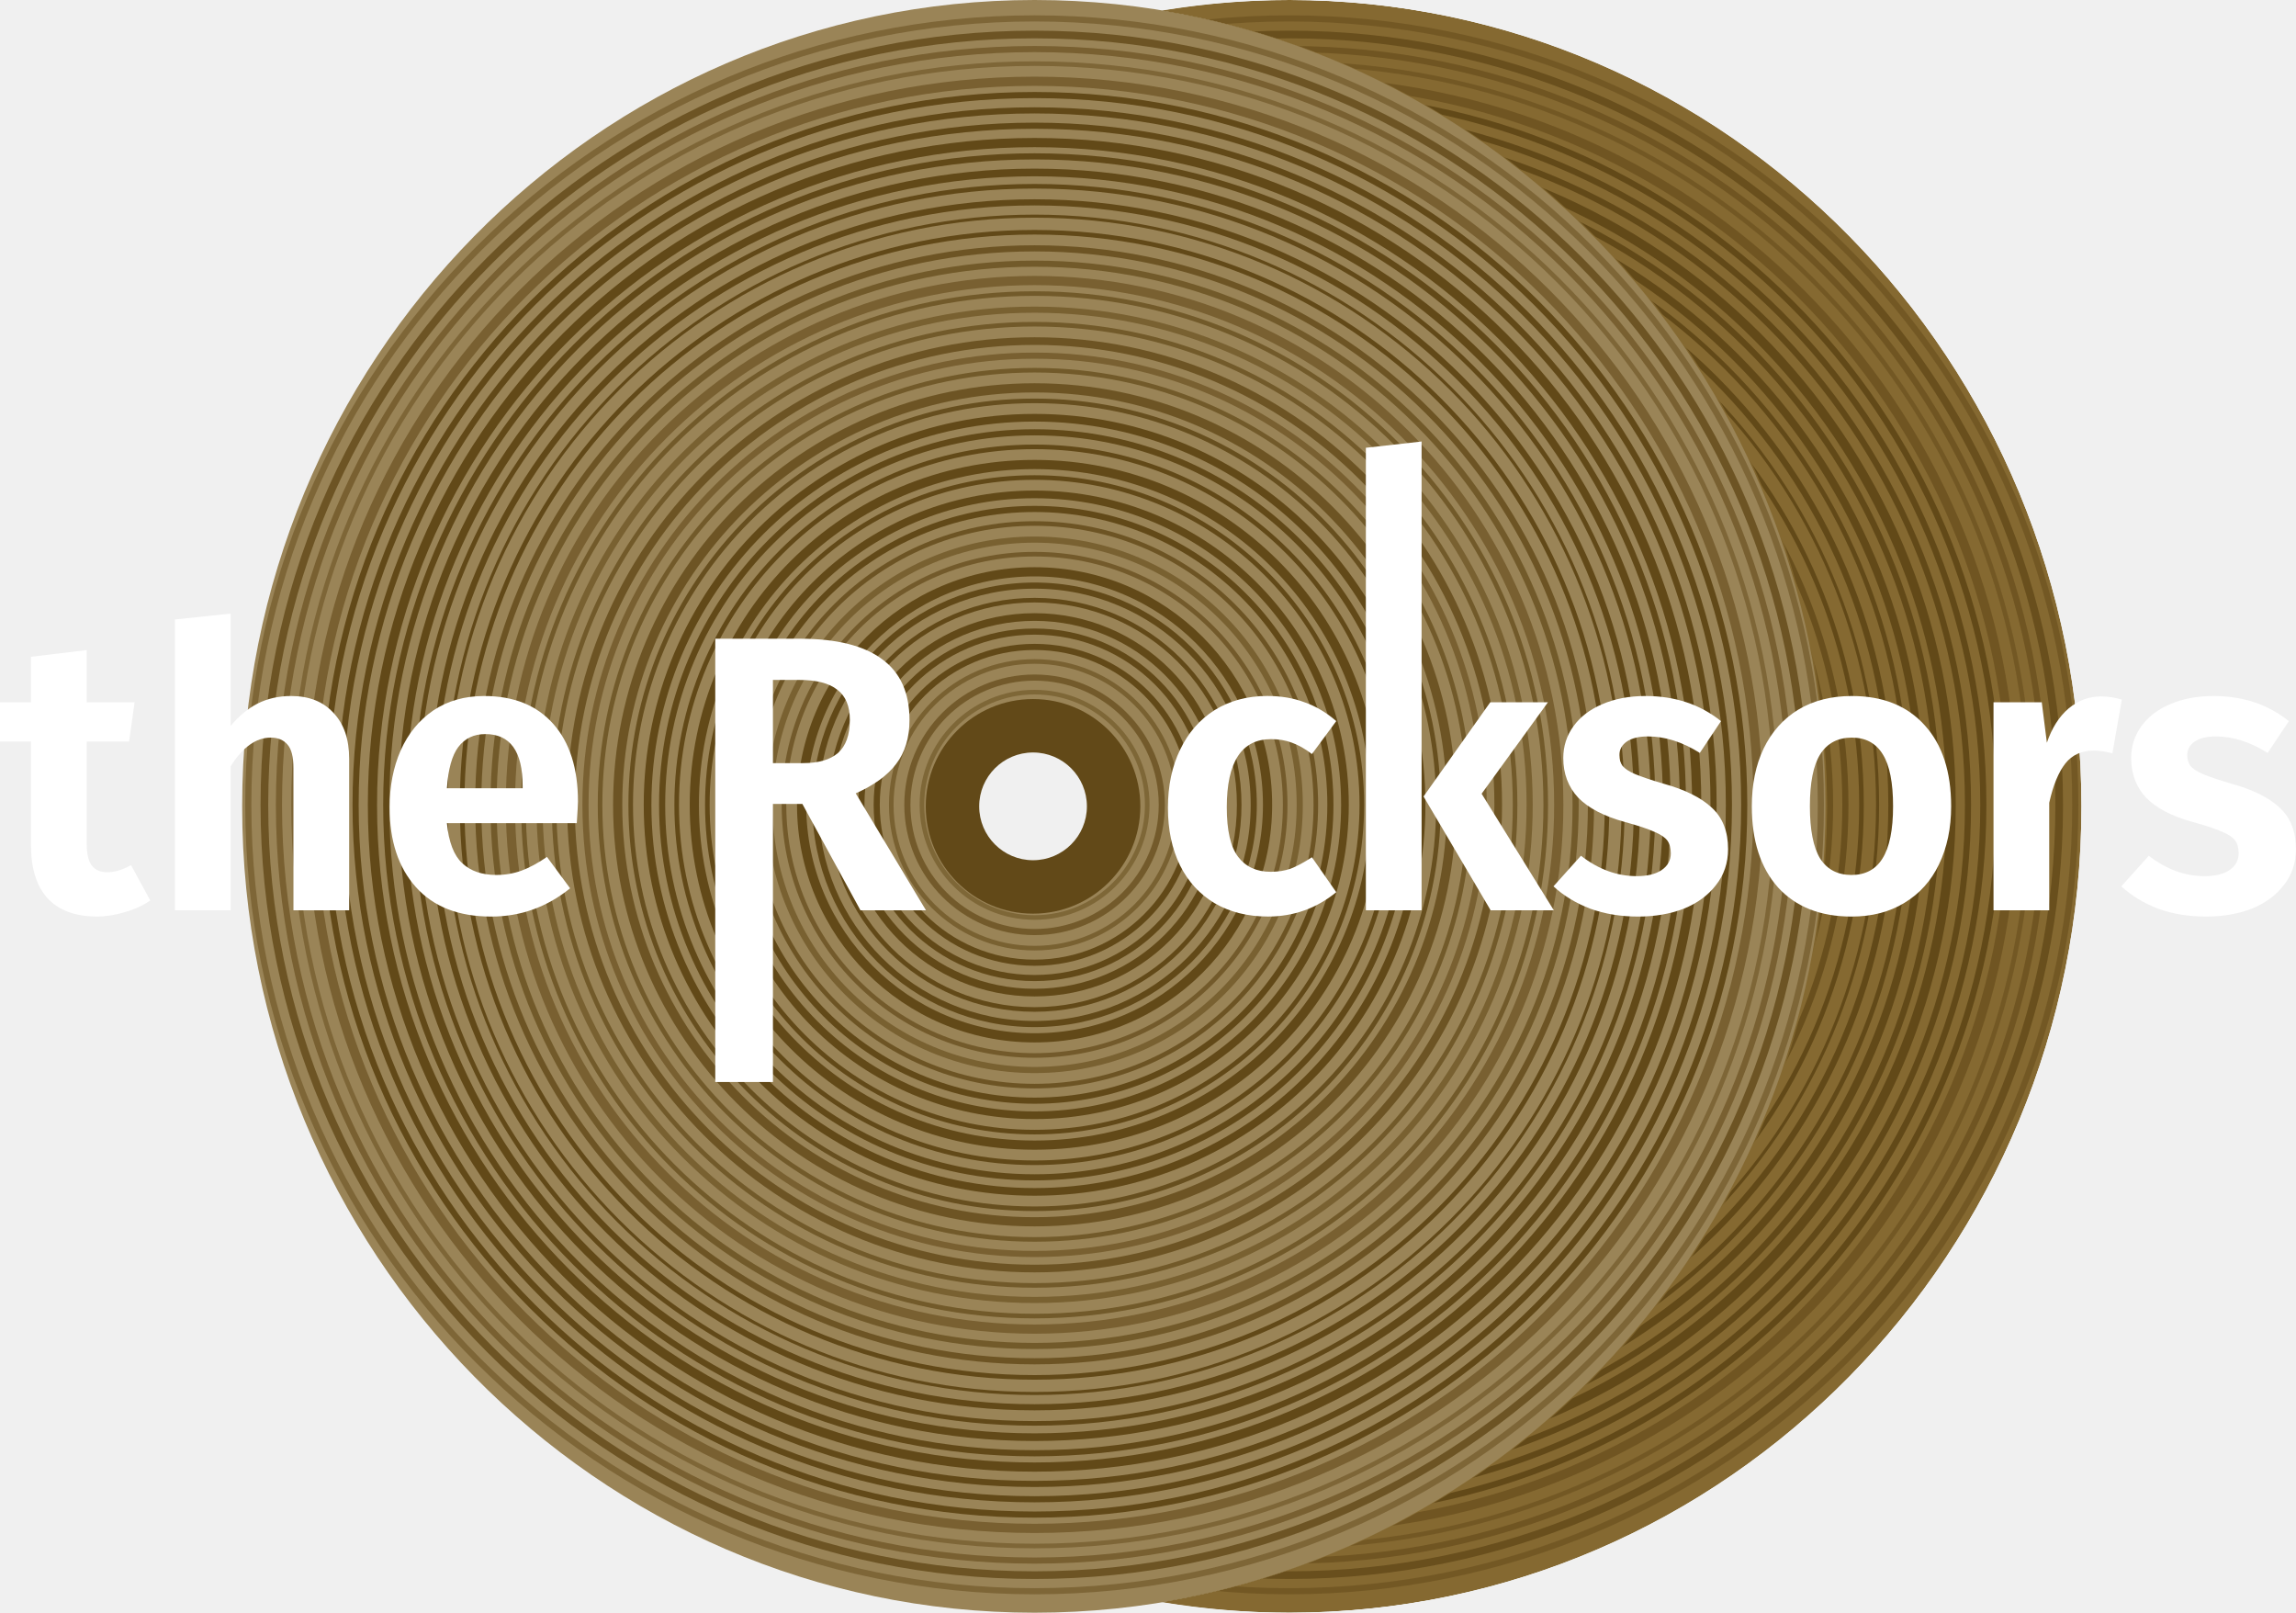
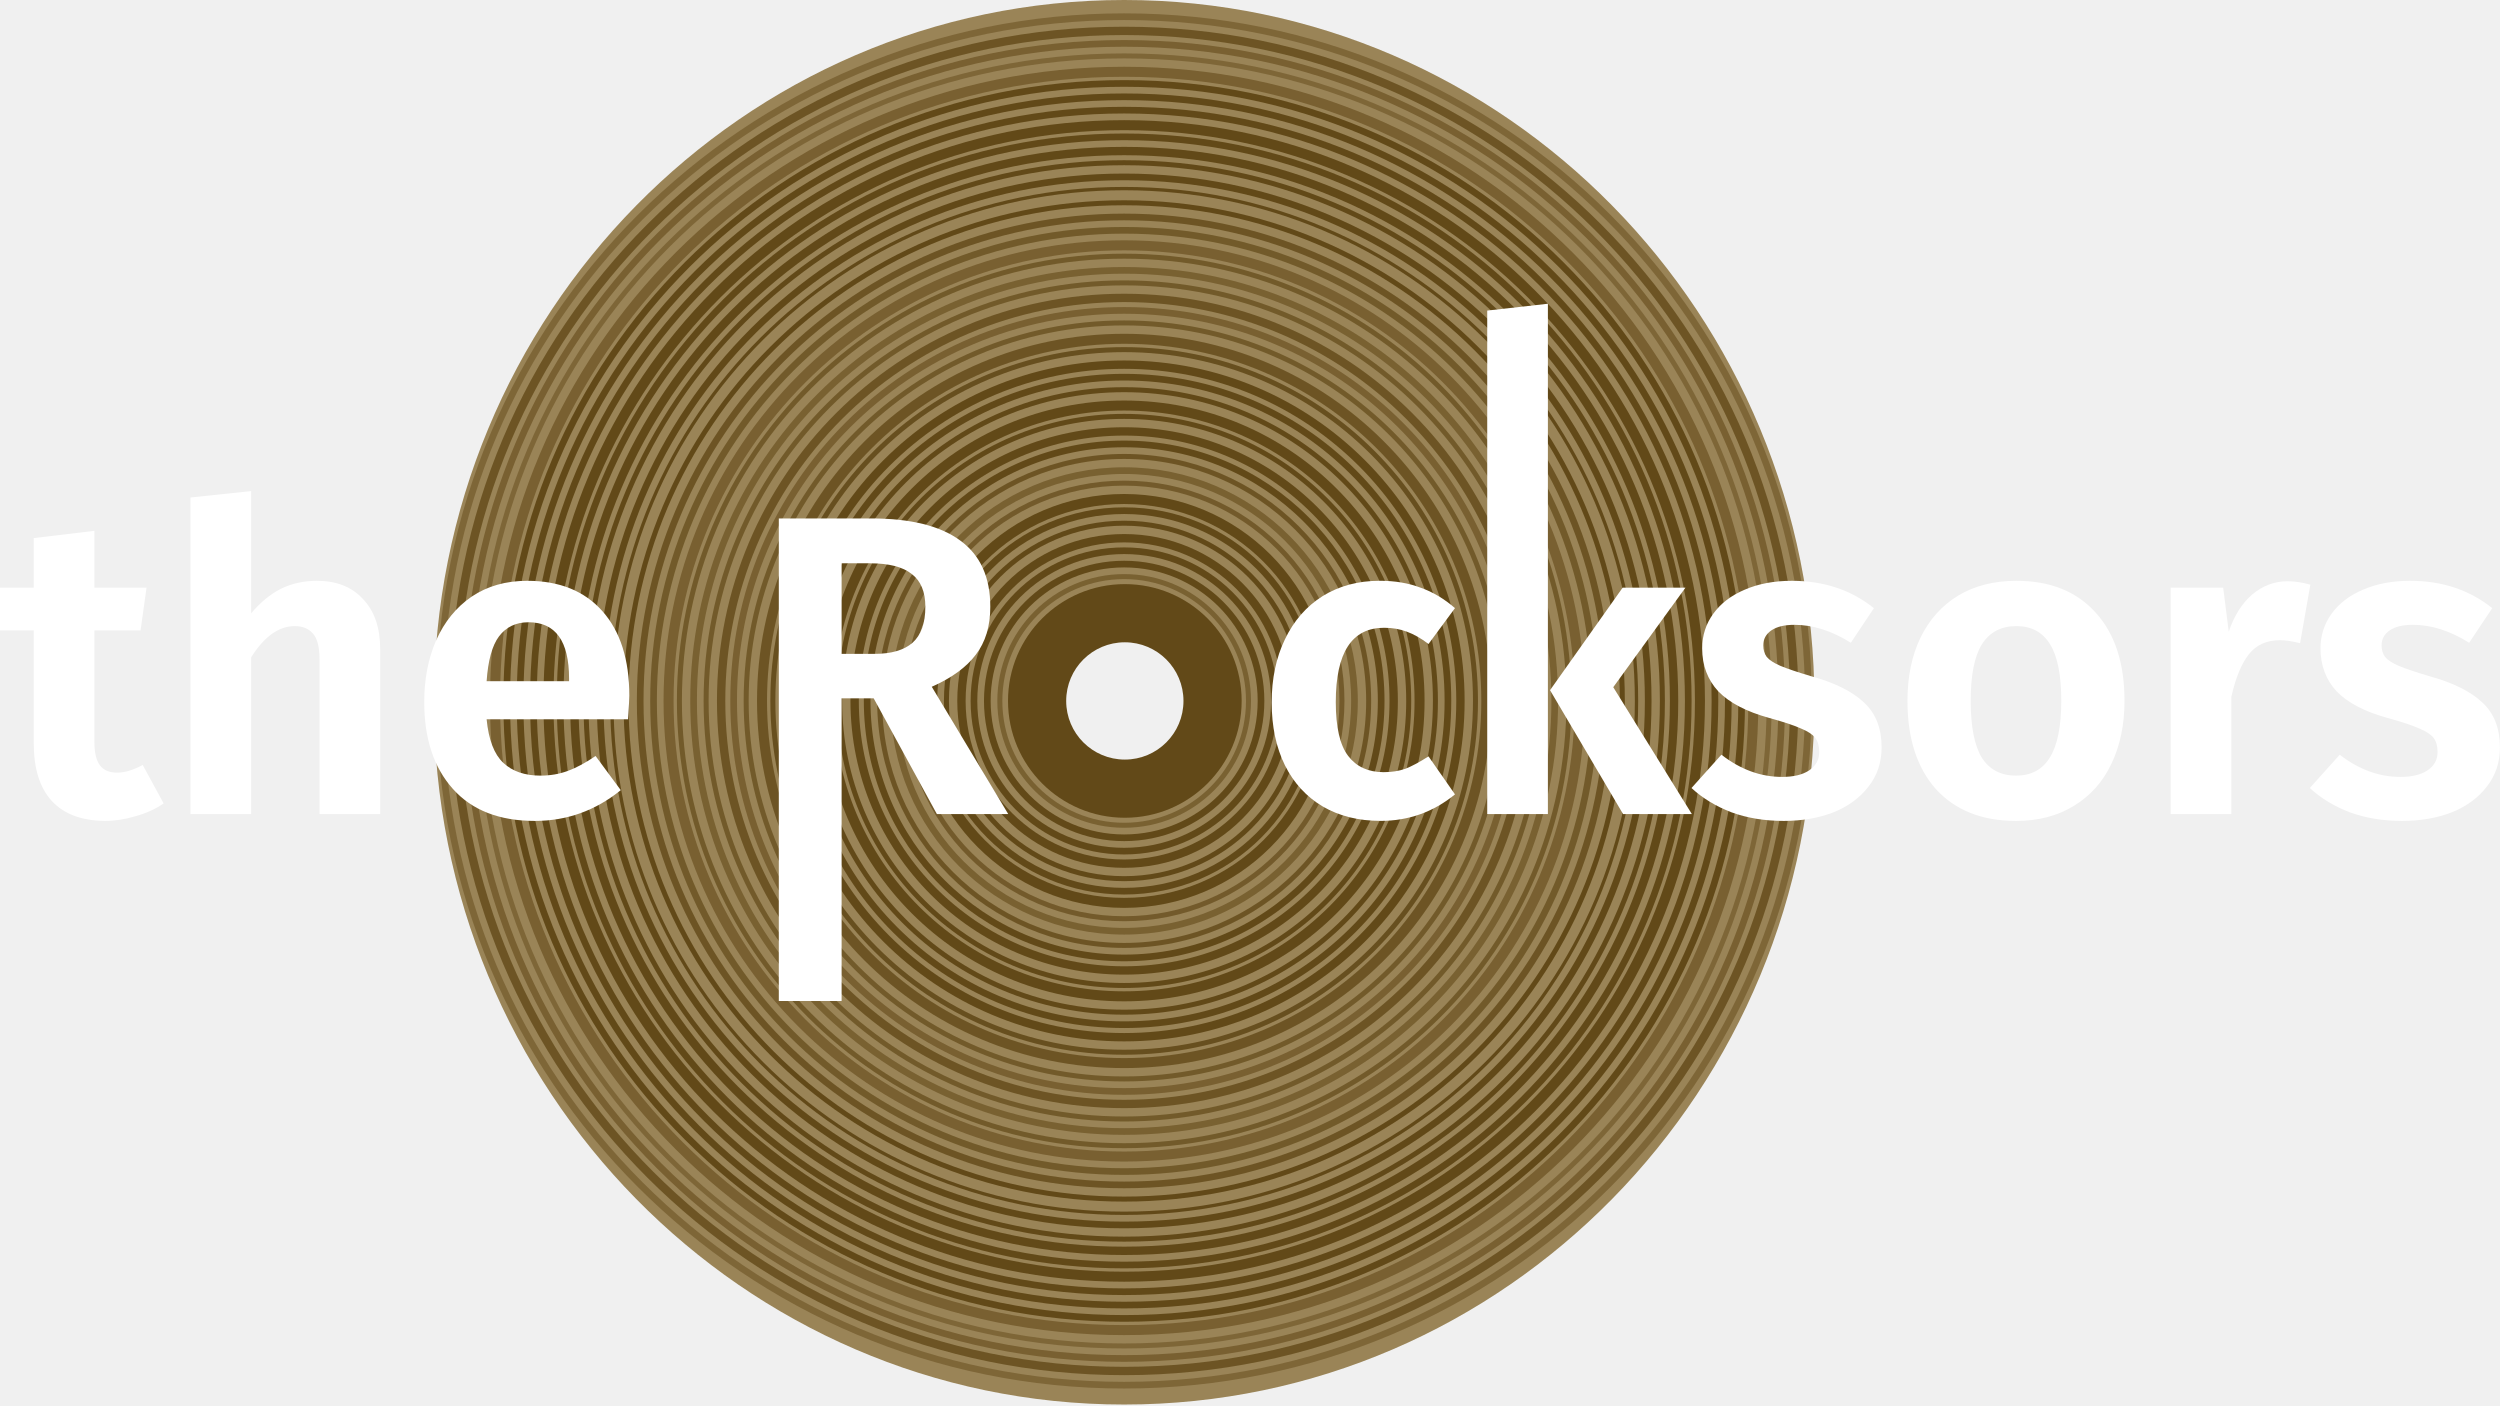
- <svg xmlns="http://www.w3.org/2000/svg" width="749" height="526" viewBox="0 0 749 526" fill="none">
-   <mask id="mask0_18_54" style="mask-type:alpha" maskUnits="userSpaceOnUse" x="379" y="0" width="301" height="526">
-     <path d="M421 0C563.766 0 679.5 117.749 679.5 263C679.5 408.251 563.766 526 421 526C406.699 526 392.669 524.817 379 522.545C501.791 502.133 595.5 393.701 595.5 263C595.5 132.299 501.791 23.866 379 3.454C392.669 1.182 406.699 0 421 0Z" fill="#D9D9D9" />
+ <svg xmlns="http://www.w3.org/2000/svg" width="749" height="421" viewBox="0 0 749 421" fill="none">
+   <path d="M336.8 0C451.012 0 543.6 94.2 543.6 210.4C543.599 326.601 451.012 420.8 336.8 420.8C222.588 420.8 130 326.601 130 210.4C130 94.2 222.587 0 336.8 0ZM336.002 191.236C325.618 191.257 317.216 199.691 317.236 210.075C317.257 220.459 325.691 228.861 336.075 228.841C346.459 228.821 354.861 220.386 354.841 210.002C354.821 199.618 346.386 191.216 336.002 191.236Z" fill="#856931" fill-opacity="0.8" />
+   <circle opacity="0.7" cx="336.8" cy="210" r="33" stroke="#624918" stroke-width="2" />
+   <circle opacity="0.5" cx="336.8" cy="210" r="29.25" stroke="#624918" stroke-width="1.5" />
+   <circle opacity="0.6" cx="336.8" cy="210" r="37.25" stroke="#624918" stroke-width="1.5" />
+   <circle cx="336.8" cy="210" r="41" stroke="#624918" stroke-width="2" />
+   <circle cx="336.8" cy="210" r="45" stroke="#624918" stroke-width="2" />
+   <circle cx="336.8" cy="210" r="48.75" stroke="#624918" stroke-width="2.5" />
+   <circle cx="336.8" cy="210" r="53.25" stroke="#624918" stroke-width="1.5" />
+   <circle cx="336.8" cy="210" r="57" stroke="#624918" stroke-width="2" />
+   <circle cx="336.8" cy="210" r="60.5" stroke="#624918" stroke-width="3" />
+   <circle opacity="0.7" cx="336.8" cy="210" r="65.25" stroke="#624918" stroke-width="1.5" />
+   <circle opacity="0.6" cx="336.8" cy="210" r="69" stroke="#624918" stroke-width="2" />
+   <circle opacity="0.8" cx="336.8" cy="210" r="73.25" stroke="#624918" stroke-width="1.5" />
+   <circle cx="336.8" cy="210" r="77" stroke="#624918" stroke-width="2" />
+   <circle cx="336.8" cy="210" r="80.75" stroke="#624918" stroke-width="2.5" />
+   <circle cx="336.8" cy="210" r="85.25" stroke="#624918" stroke-width="1.5" />
+   <circle cx="336.8" cy="210" r="88.5" stroke="#624918" stroke-width="3" />
+   <circle cx="336.8" cy="210" r="93.25" stroke="#624918" stroke-width="1.5" />
+   <circle cx="336.8" cy="210" r="97" stroke="#624918" stroke-width="2" />
+   <circle cx="336.8" cy="210" r="100.75" stroke="#624918" stroke-width="2.5" />
+   <circle opacity="0.9" cx="336.8" cy="210" r="105.25" stroke="#624918" stroke-width="1.5" />
+   <circle opacity="0.8" cx="336.8" cy="210" r="108.5" stroke="#624918" stroke-width="3" />
+   <circle cx="336.8" cy="210" r="113.25" stroke="#624918" stroke-opacity="0.7" stroke-width="1.5" />
+   <circle cx="336.8" cy="210" r="117" stroke="#624918" stroke-opacity="0.6" stroke-width="2" />
+   <circle cx="336.8" cy="210" r="120.75" stroke="#624918" stroke-opacity="0.8" stroke-width="2.5" />
+   <circle cx="336.8" cy="210" r="125.25" stroke="#624918" stroke-opacity="0.7" stroke-width="1.5" />
+   <circle opacity="0.6" cx="336.8" cy="210" r="129" stroke="#624918" stroke-width="2" />
+   <circle cx="336.8" cy="210" r="133.25" stroke="#624918" stroke-opacity="0.7" stroke-width="1.5" />
+   <circle cx="336.8" cy="210" r="136.5" stroke="#624918" stroke-opacity="0.6" stroke-width="3" />
+   <circle cx="336.8" cy="210" r="141" stroke="#624918" stroke-opacity="0.7" stroke-width="2" />
+   <circle cx="336.8" cy="210" r="145" stroke="#624918" stroke-opacity="0.8" stroke-width="2" />
+   <circle cx="336.8" cy="210" r="149.25" stroke="#624918" stroke-width="1.5" />
+   <circle cx="336.8" cy="210" r="153.5" stroke="#624918" />
+   <circle cx="336.8" cy="210" r="157" stroke="#624918" stroke-width="2" />
+   <circle cx="336.8" cy="210" r="161.25" stroke="#624918" stroke-width="1.5" />
+   <circle cx="336.8" cy="210" r="164.75" stroke="#624918" stroke-width="2.5" />
+   <circle cx="336.8" cy="210" r="169" stroke="#624918" stroke-width="2" />
+   <circle cx="336.8" cy="210" r="172.5" stroke="#624918" stroke-width="3" />
+   <circle cx="336.8" cy="210" r="177" stroke="#624918" stroke-width="2" />
+   <circle cx="336.8" cy="210" r="181" stroke="#624918" stroke-width="2" />
+   <circle cx="336.8" cy="210" r="185" stroke="#624918" stroke-width="2" />
+   <circle cx="336.8" cy="210" r="188.5" stroke="#624918" stroke-opacity="0.6" stroke-width="3" />
+   <circle cx="336.8" cy="210" r="193.25" stroke="#624918" stroke-opacity="0.5" stroke-width="1.5" />
+   <circle cx="336.8" cy="210" r="197" stroke="#624918" stroke-opacity="0.6" stroke-width="2" />
+   <circle cx="336.8" cy="210" r="200.75" stroke="#624918" stroke-opacity="0.8" stroke-width="2.5" />
+   <circle cx="336.8" cy="210" r="205" stroke="#624918" stroke-opacity="0.5" stroke-width="2" />
+   <mask id="path-47-inside-1_19_1323" fill="white">
+     <path d="M354.57 210C354.57 200.296 346.704 192.43 337 192.43C327.296 192.43 319.43 200.296 319.43 210C319.43 219.704 327.296 227.57 337 227.57V245C317.67 245 302 229.33 302 210C302 190.67 317.67 175 337 175C356.33 175 372 190.67 372 210C372 229.33 356.33 245 337 245V227.57C346.704 227.57 354.57 219.704 354.57 210Z" />
  </mask>
-   <g mask="url(#mask0_18_54)">
-     <mask id="mask1_18_54" style="mask-type:alpha" maskUnits="userSpaceOnUse" x="374" y="0" width="305" height="526">
-       <path d="M420.5 0C563.266 0 679 117.749 679 263C679 408.251 563.266 526 420.5 526C404.8 526 389.428 524.575 374.5 521.848C495.32 499.77 587 392.278 587 263C587 133.722 495.32 26.229 374.5 4.151C389.428 1.424 404.8 0 420.5 0Z" fill="#D9D9D9" />
-     </mask>
-     <g mask="url(#mask1_18_54)">
-       <path d="M419.5 0C562.266 0 678 117.749 678 263C678 408.251 562.266 526 419.5 526C276.734 526 161 408.251 161 263C161 117.749 276.734 0 419.5 0Z" fill="#856931" />
-       <path d="M420.5 1.5C562.413 1.5 677.5 118.553 677.5 263C677.5 407.447 562.413 524.5 420.5 524.5C278.587 524.5 163.5 407.447 163.5 263C163.5 118.553 278.587 1.5 420.5 1.5Z" fill="#856931" fill-opacity="0.6" stroke="#856931" stroke-width="3" />
-       <path d="M437.57 263C437.57 253.296 429.704 245.43 420 245.43C410.296 245.43 402.43 253.296 402.43 263C402.43 272.704 410.296 280.57 420 280.57V298C400.67 298 385 282.33 385 263C385 243.67 400.67 228 420 228C439.33 228 455 243.67 455 263C455 282.33 439.33 298 420 298V280.57C429.704 280.57 437.57 272.704 437.57 263Z" fill="#624918" />
-       <circle opacity="0.7" cx="420.5" cy="262.5" r="41.5" stroke="#624918" stroke-width="2" />
-       <circle opacity="0.5" cx="420.5" cy="262.5" r="36.75" stroke="#624918" stroke-width="1.5" />
-       <circle opacity="0.6" cx="420.5" cy="262.5" r="46.75" stroke="#624918" stroke-width="1.5" />
-       <circle cx="420.5" cy="262.5" r="51.5" stroke="#624918" stroke-width="2" />
-       <circle cx="420.5" cy="262.5" r="56.5" stroke="#624918" stroke-width="2" />
-       <circle cx="420.5" cy="262.5" r="61.25" stroke="#624918" stroke-width="2.5" />
-       <circle cx="420.5" cy="262.5" r="66.75" stroke="#624918" stroke-width="1.5" />
-       <circle cx="420.5" cy="262.5" r="71.5" stroke="#624918" stroke-width="2" />
-       <circle cx="420.5" cy="262.5" r="76" stroke="#624918" stroke-width="3" />
-       <circle opacity="0.7" cx="420.5" cy="262.5" r="81.75" stroke="#624918" stroke-width="1.5" />
-       <circle opacity="0.6" cx="420.5" cy="262.5" r="86.5" stroke="#624918" stroke-width="2" />
-       <circle opacity="0.8" cx="420.5" cy="262.5" r="91.75" stroke="#624918" stroke-width="1.5" />
-       <circle cx="420.5" cy="262.5" r="96.5" stroke="#624918" stroke-width="2" />
-       <circle cx="420.5" cy="262.5" r="101.25" stroke="#624918" stroke-width="2.5" />
-       <circle cx="420.5" cy="262.5" r="106.75" stroke="#624918" stroke-width="1.5" />
-       <circle cx="420.5" cy="262.5" r="111" stroke="#624918" stroke-width="3" />
-       <circle cx="420.5" cy="262.5" r="116.75" stroke="#624918" stroke-width="1.5" />
-       <circle cx="420.5" cy="262.5" r="121.5" stroke="#624918" stroke-width="2" />
-       <circle cx="420.5" cy="262.5" r="126.25" stroke="#624918" stroke-width="2.5" />
-       <circle opacity="0.9" cx="420.5" cy="262.5" r="131.75" stroke="#624918" stroke-width="1.5" />
-       <circle opacity="0.8" cx="420.5" cy="262.5" r="136" stroke="#624918" stroke-width="3" />
-       <circle cx="420.5" cy="262.5" r="141.75" stroke="#624918" stroke-opacity="0.7" stroke-width="1.5" />
-       <circle cx="420.5" cy="262.5" r="146.5" stroke="#624918" stroke-opacity="0.6" stroke-width="2" />
-       <circle cx="420.5" cy="262.5" r="151.25" stroke="#624918" stroke-opacity="0.8" stroke-width="2.5" />
-       <circle cx="420.5" cy="262.5" r="156.75" stroke="#624918" stroke-opacity="0.7" stroke-width="1.5" />
-       <circle opacity="0.6" cx="420.5" cy="262.5" r="161.5" stroke="#624918" stroke-width="2" />
-       <circle cx="420.5" cy="262.5" r="166.75" stroke="#624918" stroke-opacity="0.7" stroke-width="1.5" />
-       <circle cx="420.5" cy="262.5" r="171" stroke="#624918" stroke-opacity="0.6" stroke-width="3" />
-       <circle cx="420.5" cy="262.5" r="176.5" stroke="#624918" stroke-opacity="0.7" stroke-width="2" />
-       <circle cx="420.5" cy="262.5" r="181.5" stroke="#624918" stroke-opacity="0.8" stroke-width="2" />
-       <circle cx="420.5" cy="262.5" r="186.75" stroke="#624918" stroke-width="1.5" />
-       <circle cx="420.5" cy="262.5" r="192" stroke="#624918" />
-       <circle cx="420.5" cy="262.5" r="196.5" stroke="#624918" stroke-width="2" />
-       <circle cx="420.5" cy="262.5" r="201.75" stroke="#624918" stroke-width="1.5" />
-       <circle cx="420.5" cy="262.5" r="206.25" stroke="#624918" stroke-width="2.5" />
-       <circle cx="420.5" cy="262.5" r="211.5" stroke="#624918" stroke-width="2" />
-       <circle cx="420.5" cy="262.5" r="216" stroke="#624918" stroke-width="3" />
-       <circle cx="420.5" cy="262.5" r="221.5" stroke="#624918" stroke-width="2" />
-       <circle cx="420.5" cy="262.5" r="226.5" stroke="#624918" stroke-width="2" />
-       <circle cx="420.5" cy="262.5" r="231.5" stroke="#624918" stroke-width="2" />
-       <circle cx="420.5" cy="262.5" r="236" stroke="#624918" stroke-opacity="0.6" stroke-width="3" />
-       <circle cx="420.5" cy="262.5" r="241.75" stroke="#624918" stroke-opacity="0.5" stroke-width="1.5" />
-       <circle cx="420.5" cy="262.5" r="246.5" stroke="#624918" stroke-opacity="0.6" stroke-width="2" />
-       <circle cx="420.5" cy="262.5" r="251.25" stroke="#624918" stroke-opacity="0.8" stroke-width="2.5" />
-       <circle cx="420.5" cy="262.5" r="256.5" stroke="#624918" stroke-opacity="0.5" stroke-width="2" />
-     </g>
-   </g>
-   <path d="M337.5 0C480.266 0 596 117.749 596 263C596 408.251 480.266 526 337.5 526C194.734 526 79 408.251 79 263C79 117.749 194.734 0 337.5 0ZM336.503 239.046C323.523 239.071 313.02 249.613 313.045 262.594C313.07 275.574 323.613 286.076 336.594 286.051C349.574 286.026 360.076 275.483 360.051 262.503C360.026 249.523 349.483 239.021 336.503 239.046Z" fill="#856931" fill-opacity="0.8" />
-   <mask id="path-52-inside-1_18_54" fill="white">
-     <path d="M354.57 263C354.57 253.296 346.704 245.43 337 245.43C327.296 245.43 319.43 253.296 319.43 263C319.43 272.704 327.296 280.57 337 280.57V298C317.67 298 302 282.33 302 263C302 243.67 317.67 228 337 228C356.33 228 372 243.67 372 263C372 282.33 356.33 298 337 298V280.57C346.704 280.57 354.57 272.704 354.57 263Z" />
-   </mask>
-   <path d="M337 280.57H313.5V298H337H360.5V280.57H337ZM354.57 263H401.57C401.57 227.339 372.661 198.43 337 198.43V245.43V292.43C320.746 292.43 307.57 279.254 307.57 263H354.57ZM337 245.43V198.43C301.339 198.43 272.43 227.339 272.43 263H319.43H366.43C366.43 279.254 353.254 292.43 337 292.43V245.43ZM319.43 263H272.43C272.43 298.661 301.339 327.57 337 327.57V280.57V233.57C353.254 233.57 366.43 246.746 366.43 263H319.43ZM337 298V251C343.627 251 349 256.373 349 263H302H255C255 308.287 291.713 345 337 345V298ZM302 263H349C349 269.627 343.627 275 337 275V228V181C291.713 181 255 217.713 255 263H302ZM337 228V275C330.373 275 325 269.627 325 263H372H419C419 217.713 382.287 181 337 181V228ZM372 263H325C325 256.373 330.373 251 337 251V298V345C382.287 345 419 308.287 419 263H372ZM337 280.57V327.57C372.661 327.57 401.57 298.661 401.57 263H354.57H307.57C307.57 246.746 320.746 233.57 337 233.57V280.57Z" fill="#624918" mask="url(#path-52-inside-1_18_54)" />
-   <circle opacity="0.7" cx="337.5" cy="262.5" r="41.5" stroke="#624918" stroke-width="2" />
-   <circle opacity="0.5" cx="337.5" cy="262.5" r="36.75" stroke="#624918" stroke-width="1.5" />
-   <circle opacity="0.6" cx="337.5" cy="262.5" r="46.75" stroke="#624918" stroke-width="1.5" />
-   <circle cx="337.5" cy="262.5" r="51.5" stroke="#624918" stroke-width="2" />
-   <circle cx="337.5" cy="262.5" r="56.5" stroke="#624918" stroke-width="2" />
-   <circle cx="337.5" cy="262.5" r="61.25" stroke="#624918" stroke-width="2.5" />
-   <circle cx="337.5" cy="262.5" r="66.75" stroke="#624918" stroke-width="1.5" />
-   <circle cx="337.5" cy="262.5" r="71.5" stroke="#624918" stroke-width="2" />
-   <circle cx="337.5" cy="262.5" r="76" stroke="#624918" stroke-width="3" />
-   <circle opacity="0.7" cx="337.5" cy="262.5" r="81.75" stroke="#624918" stroke-width="1.5" />
-   <circle opacity="0.6" cx="337.5" cy="262.5" r="86.5" stroke="#624918" stroke-width="2" />
-   <circle opacity="0.8" cx="337.5" cy="262.5" r="91.75" stroke="#624918" stroke-width="1.5" />
-   <circle cx="337.5" cy="262.5" r="96.5" stroke="#624918" stroke-width="2" />
-   <circle cx="337.5" cy="262.5" r="101.25" stroke="#624918" stroke-width="2.5" />
-   <circle cx="337.5" cy="262.5" r="106.75" stroke="#624918" stroke-width="1.5" />
-   <circle cx="337.5" cy="262.5" r="111" stroke="#624918" stroke-width="3" />
-   <circle cx="337.5" cy="262.5" r="116.75" stroke="#624918" stroke-width="1.5" />
-   <circle cx="337.5" cy="262.5" r="121.5" stroke="#624918" stroke-width="2" />
-   <circle cx="337.5" cy="262.5" r="126.25" stroke="#624918" stroke-width="2.5" />
-   <circle opacity="0.9" cx="337.5" cy="262.5" r="131.75" stroke="#624918" stroke-width="1.5" />
-   <circle opacity="0.8" cx="337.5" cy="262.5" r="136" stroke="#624918" stroke-width="3" />
-   <circle cx="337.5" cy="262.5" r="141.75" stroke="#624918" stroke-opacity="0.7" stroke-width="1.5" />
-   <circle cx="337.5" cy="262.5" r="146.5" stroke="#624918" stroke-opacity="0.6" stroke-width="2" />
-   <circle cx="337.5" cy="262.5" r="151.25" stroke="#624918" stroke-opacity="0.8" stroke-width="2.5" />
-   <circle cx="337.5" cy="262.5" r="156.75" stroke="#624918" stroke-opacity="0.7" stroke-width="1.5" />
-   <circle opacity="0.6" cx="337.5" cy="262.5" r="161.5" stroke="#624918" stroke-width="2" />
-   <circle cx="337.5" cy="262.5" r="166.75" stroke="#624918" stroke-opacity="0.7" stroke-width="1.5" />
-   <circle cx="337.5" cy="262.5" r="171" stroke="#624918" stroke-opacity="0.6" stroke-width="3" />
-   <circle cx="337.5" cy="262.5" r="176.5" stroke="#624918" stroke-opacity="0.7" stroke-width="2" />
-   <circle cx="337.5" cy="262.5" r="181.5" stroke="#624918" stroke-opacity="0.8" stroke-width="2" />
-   <circle cx="337.5" cy="262.5" r="186.75" stroke="#624918" stroke-width="1.5" />
-   <circle cx="337.5" cy="262.5" r="192" stroke="#624918" />
-   <circle cx="337.5" cy="262.5" r="196.5" stroke="#624918" stroke-width="2" />
-   <circle cx="337.5" cy="262.5" r="201.75" stroke="#624918" stroke-width="1.5" />
-   <circle cx="337.5" cy="262.5" r="206.25" stroke="#624918" stroke-width="2.5" />
-   <circle cx="337.5" cy="262.5" r="211.5" stroke="#624918" stroke-width="2" />
-   <circle cx="337.5" cy="262.5" r="216" stroke="#624918" stroke-width="3" />
-   <circle cx="337.5" cy="262.5" r="221.5" stroke="#624918" stroke-width="2" />
-   <circle cx="337.5" cy="262.5" r="226.5" stroke="#624918" stroke-width="2" />
-   <circle cx="337.5" cy="262.5" r="231.5" stroke="#624918" stroke-width="2" />
-   <circle cx="337.5" cy="262.5" r="236" stroke="#624918" stroke-opacity="0.6" stroke-width="3" />
-   <circle cx="337.5" cy="262.5" r="241.75" stroke="#624918" stroke-opacity="0.5" stroke-width="1.5" />
-   <circle cx="337.5" cy="262.5" r="246.5" stroke="#624918" stroke-opacity="0.6" stroke-width="2" />
-   <circle cx="337.5" cy="262.5" r="251.25" stroke="#624918" stroke-opacity="0.8" stroke-width="2.5" />
-   <circle cx="337.5" cy="262.5" r="256.5" stroke="#624918" stroke-opacity="0.5" stroke-width="2" />
-   <path d="M722.101 227.012C731.658 227.012 739.85 229.743 746.677 235.204L739.765 245.572C734.048 241.988 728.416 240.196 722.869 240.196C719.882 240.196 717.578 240.751 715.957 241.86C714.336 242.969 713.525 244.463 713.525 246.34C713.525 247.705 713.866 248.857 714.549 249.796C715.317 250.735 716.682 251.631 718.645 252.484C720.693 253.337 723.722 254.361 727.733 255.556C734.901 257.519 740.234 260.164 743.733 263.492C747.232 266.735 748.981 271.215 748.981 276.932C748.981 281.455 747.658 285.38 745.013 288.708C742.453 292.036 738.954 294.596 734.517 296.388C730.08 298.095 725.13 298.948 719.669 298.948C713.952 298.948 708.746 298.095 704.053 296.388C699.36 294.596 695.349 292.164 692.021 289.092L700.981 279.108C706.698 283.545 712.757 285.764 719.157 285.764C722.57 285.764 725.258 285.124 727.221 283.844C729.269 282.479 730.293 280.644 730.293 278.34C730.293 276.548 729.909 275.14 729.141 274.116C728.373 273.092 726.965 272.153 724.917 271.3C722.869 270.361 719.669 269.295 715.317 268.1C708.49 266.223 703.413 263.577 700.085 260.164C696.842 256.665 695.221 252.356 695.221 247.236C695.221 243.396 696.33 239.94 698.549 236.868C700.768 233.796 703.882 231.407 707.893 229.7C711.989 227.908 716.725 227.012 722.101 227.012Z" fill="white" />
-   <path d="M685.395 227.14C687.443 227.14 689.704 227.481 692.179 228.164L689.107 245.7C686.718 245.103 684.712 244.804 683.091 244.804C679.08 244.804 675.966 246.212 673.747 249.028C671.528 251.844 669.779 256.111 668.499 261.828V296.9H650.323V229.06H666.067L667.731 242.244C669.352 237.465 671.699 233.753 674.771 231.108C677.928 228.463 681.47 227.14 685.395 227.14Z" fill="white" />
-   <path d="M604.117 227.012C614.272 227.012 622.208 230.212 627.925 236.612C633.642 242.927 636.501 251.716 636.501 262.98C636.501 270.148 635.178 276.463 632.533 281.924C629.973 287.3 626.218 291.481 621.269 294.468C616.405 297.455 610.645 298.948 603.989 298.948C593.834 298.948 585.856 295.791 580.053 289.476C574.336 283.076 571.477 274.244 571.477 262.98C571.477 255.812 572.757 249.54 575.317 244.164C577.962 238.703 581.717 234.479 586.581 231.492C591.53 228.505 597.376 227.012 604.117 227.012ZM604.117 240.58C599.509 240.58 596.053 242.415 593.749 246.084C591.53 249.668 590.421 255.3 590.421 262.98C590.421 270.66 591.53 276.335 593.749 280.004C596.053 283.588 599.466 285.38 603.989 285.38C608.512 285.38 611.882 283.588 614.101 280.004C616.405 276.335 617.557 270.66 617.557 262.98C617.557 255.3 616.448 249.668 614.229 246.084C612.01 242.415 608.64 240.58 604.117 240.58Z" fill="white" />
-   <path d="M536.851 227.012C546.408 227.012 554.6 229.743 561.427 235.204L554.515 245.572C548.798 241.988 543.166 240.196 537.619 240.196C534.632 240.196 532.328 240.751 530.707 241.86C529.086 242.969 528.275 244.463 528.275 246.34C528.275 247.705 528.616 248.857 529.299 249.796C530.067 250.735 531.432 251.631 533.395 252.484C535.443 253.337 538.472 254.361 542.483 255.556C549.651 257.519 554.984 260.164 558.483 263.492C561.982 266.735 563.731 271.215 563.731 276.932C563.731 281.455 562.408 285.38 559.763 288.708C557.203 292.036 553.704 294.596 549.267 296.388C544.83 298.095 539.88 298.948 534.419 298.948C528.702 298.948 523.496 298.095 518.803 296.388C514.11 294.596 510.099 292.164 506.771 289.092L515.731 279.108C521.448 283.545 527.507 285.764 533.907 285.764C537.32 285.764 540.008 285.124 541.971 283.844C544.019 282.479 545.043 280.644 545.043 278.34C545.043 276.548 544.659 275.14 543.891 274.116C543.123 273.092 541.715 272.153 539.667 271.3C537.619 270.361 534.419 269.295 530.067 268.1C523.24 266.223 518.163 263.577 514.835 260.164C511.592 256.665 509.971 252.356 509.971 247.236C509.971 243.396 511.08 239.94 513.299 236.868C515.518 233.796 518.632 231.407 522.643 229.7C526.739 227.908 531.475 227.012 536.851 227.012Z" fill="white" />
-   <path d="M463.749 144V296.9H445.573V146.05L463.749 144ZM504.965 229.06L483.333 258.884L506.885 296.9H486.277L464.389 259.78L486.149 229.06H504.965Z" fill="white" />
-   <path d="M413.384 227C417.907 227 421.96 227.683 425.544 229.048C429.213 230.328 432.669 232.376 435.912 235.192L427.976 245.944C425.757 244.237 423.581 243 421.448 242.232C419.4 241.464 417.139 241.08 414.664 241.08C405.021 241.08 400.2 248.504 400.2 263.352C400.2 270.861 401.437 276.237 403.912 279.48C406.387 282.723 409.928 284.344 414.536 284.344C416.925 284.344 419.101 284.003 421.064 283.32C423.027 282.552 425.331 281.315 427.976 279.608L435.912 291C429.427 296.291 422.003 298.936 413.64 298.936C406.984 298.936 401.181 297.485 396.232 294.584C391.368 291.683 387.613 287.587 384.968 282.296C382.323 276.92 381 270.648 381 263.48C381 256.312 382.323 249.997 384.968 244.536C387.613 238.989 391.368 234.68 396.232 231.608C401.181 228.536 406.899 227 413.384 227Z" fill="white" />
-   <path d="M261.748 262.212H252.148V352.9H233.332V208.324H260.98C272.841 208.324 281.759 210.543 287.732 214.98C293.705 219.332 296.692 225.945 296.692 234.82C296.692 240.623 295.241 245.401 292.34 249.156C289.524 252.911 285.129 256.111 279.156 258.756L302.068 296.9H280.692L261.748 262.212ZM252.148 248.9H262.004C267.039 248.9 270.836 247.791 273.396 245.572C275.956 243.268 277.236 239.684 277.236 234.82C277.236 230.297 275.871 227.012 273.14 224.964C270.495 222.831 266.313 221.764 260.596 221.764H252.148V248.9Z" fill="white" />
-   <path d="M188.542 261.444C188.542 262.297 188.414 264.644 188.158 268.484H145.79C146.387 274.628 148.051 278.98 150.782 281.54C153.513 284.1 157.225 285.38 161.918 285.38C164.819 285.38 167.55 284.911 170.11 283.972C172.67 283.033 175.443 281.54 178.43 279.492L185.982 289.732C178.387 295.876 169.811 298.948 160.254 298.948C149.587 298.948 141.395 295.748 135.678 289.348C129.961 282.948 127.102 274.287 127.102 263.364C127.102 256.452 128.297 250.265 130.686 244.804C133.161 239.257 136.702 234.905 141.31 231.748C146.003 228.591 151.55 227.012 157.95 227.012C167.593 227.012 175.102 230.041 180.478 236.1C185.854 242.159 188.542 250.607 188.542 261.444ZM170.494 256.324C170.494 245.06 166.441 239.428 158.334 239.428C154.579 239.428 151.635 240.836 149.502 243.652C147.454 246.383 146.217 250.863 145.79 257.092H170.494V256.324Z" fill="white" />
-   <path d="M94.961 227.012C100.849 227.012 105.457 228.847 108.785 232.516C112.198 236.1 113.905 241.092 113.905 247.492V296.9H95.729V250.564C95.729 246.895 95.089 244.335 93.809 242.884C92.529 241.348 90.694 240.58 88.305 240.58C83.526 240.58 79.174 243.695 75.249 249.924V296.9H57.073V202.052L75.249 200.132V236.74C77.98 233.497 80.924 231.065 84.081 229.444C87.324 227.823 90.95 227.012 94.961 227.012Z" fill="white" />
-   <path d="M49.024 293.7C46.549 295.407 43.733 296.687 40.576 297.54C37.504 298.479 34.432 298.948 31.36 298.948C24.363 298.863 19.072 296.857 15.488 292.932C11.904 289.007 10.112 283.247 10.112 275.652V241.86H0V229.06H10.112V214.212L28.288 212.036V229.06H43.904L42.112 241.86H28.288V275.268C28.288 278.511 28.843 280.857 29.952 282.308C31.061 283.759 32.768 284.484 35.072 284.484C37.376 284.484 39.936 283.716 42.752 282.18L49.024 293.7Z" fill="white" />
+   <path d="M337 227.57H313.5V245H337H360.5V227.57H337ZM354.57 210H401.57C401.57 174.339 372.661 145.43 337 145.43V192.43V239.43C320.746 239.43 307.57 226.254 307.57 210H354.57ZM337 192.43V145.43C301.339 145.43 272.43 174.339 272.43 210H319.43H366.43C366.43 226.254 353.254 239.43 337 239.43V192.43ZM319.43 210H272.43C272.43 245.661 301.339 274.57 337 274.57V227.57V180.57C353.254 180.57 366.43 193.746 366.43 210H319.43ZM337 245V198C343.627 198 349 203.373 349 210H302H255C255 255.287 291.713 292 337 292V245ZM302 210H349C349 216.627 343.627 222 337 222V175V128C291.713 128 255 164.713 255 210H302ZM337 175V222C330.373 222 325 216.627 325 210H372H419C419 164.713 382.287 128 337 128V175ZM372 210H325C325 203.373 330.373 198 337 198V245V292C382.287 292 419 255.287 419 210H372ZM337 227.57V274.57C372.661 274.57 401.57 245.661 401.57 210H354.57H307.57C307.57 193.746 320.746 180.57 337 180.57V227.57Z" fill="#624918" mask="url(#path-47-inside-1_19_1323)" />
+   <path d="M722.101 174.012C731.658 174.012 739.85 176.743 746.677 182.204L739.765 192.572C734.048 188.988 728.416 187.196 722.869 187.196C719.882 187.196 717.578 187.751 715.957 188.86C714.336 189.969 713.525 191.463 713.525 193.34C713.525 194.705 713.866 195.857 714.549 196.796C715.317 197.735 716.682 198.631 718.645 199.484C720.693 200.337 723.722 201.361 727.733 202.556C734.901 204.519 740.234 207.164 743.733 210.492C747.232 213.735 748.981 218.215 748.981 223.932C748.981 228.455 747.658 232.38 745.013 235.708C742.453 239.036 738.954 241.596 734.517 243.388C730.08 245.095 725.13 245.948 719.669 245.948C713.952 245.948 708.746 245.095 704.053 243.388C699.36 241.596 695.349 239.164 692.021 236.092L700.981 226.108C706.698 230.545 712.757 232.764 719.157 232.764C722.57 232.764 725.258 232.124 727.221 230.844C729.269 229.479 730.293 227.644 730.293 225.34C730.293 223.548 729.909 222.14 729.141 221.116C728.373 220.092 726.965 219.153 724.917 218.3C722.869 217.361 719.669 216.295 715.317 215.1C708.49 213.223 703.413 210.577 700.085 207.164C696.842 203.665 695.221 199.356 695.221 194.236C695.221 190.396 696.33 186.94 698.549 183.868C700.768 180.796 703.882 178.407 707.893 176.7C711.989 174.908 716.725 174.012 722.101 174.012Z" fill="white" />
+   <path d="M685.395 174.14C687.443 174.14 689.705 174.481 692.179 175.164L689.107 192.7C686.718 192.103 684.713 191.804 683.091 191.804C679.081 191.804 675.966 193.212 673.747 196.028C671.529 198.844 669.779 203.111 668.499 208.828V243.9H650.323V176.06H666.067L667.731 189.244C669.353 184.465 671.699 180.753 674.771 178.108C677.929 175.463 681.47 174.14 685.395 174.14Z" fill="white" />
+   <path d="M604.117 174.012C614.272 174.012 622.208 177.212 627.925 183.612C633.642 189.927 636.501 198.716 636.501 209.98C636.501 217.148 635.178 223.463 632.533 228.924C629.973 234.3 626.218 238.481 621.269 241.468C616.405 244.455 610.645 245.948 603.989 245.948C593.834 245.948 585.856 242.791 580.053 236.476C574.336 230.076 571.477 221.244 571.477 209.98C571.477 202.812 572.757 196.54 575.317 191.164C577.962 185.703 581.717 181.479 586.581 178.492C591.53 175.505 597.376 174.012 604.117 174.012ZM604.117 187.58C599.509 187.58 596.053 189.415 593.749 193.084C591.53 196.668 590.421 202.3 590.421 209.98C590.421 217.66 591.53 223.335 593.749 227.004C596.053 230.588 599.466 232.38 603.989 232.38C608.512 232.38 611.882 230.588 614.101 227.004C616.405 223.335 617.557 217.66 617.557 209.98C617.557 202.3 616.448 196.668 614.229 193.084C612.01 189.415 608.64 187.58 604.117 187.58Z" fill="white" />
+   <path d="M536.851 174.012C546.408 174.012 554.6 176.743 561.427 182.204L554.515 192.572C548.798 188.988 543.166 187.196 537.619 187.196C534.632 187.196 532.328 187.751 530.707 188.86C529.086 189.969 528.275 191.463 528.275 193.34C528.275 194.705 528.616 195.857 529.299 196.796C530.067 197.735 531.432 198.631 533.395 199.484C535.443 200.337 538.472 201.361 542.483 202.556C549.651 204.519 554.984 207.164 558.483 210.492C561.982 213.735 563.731 218.215 563.731 223.932C563.731 228.455 562.408 232.38 559.763 235.708C557.203 239.036 553.704 241.596 549.267 243.388C544.83 245.095 539.88 245.948 534.419 245.948C528.702 245.948 523.496 245.095 518.803 243.388C514.11 241.596 510.099 239.164 506.771 236.092L515.731 226.108C521.448 230.545 527.507 232.764 533.907 232.764C537.32 232.764 540.008 232.124 541.971 230.844C544.019 229.479 545.043 227.644 545.043 225.34C545.043 223.548 544.659 222.14 543.891 221.116C543.123 220.092 541.715 219.153 539.667 218.3C537.619 217.361 534.419 216.295 530.067 215.1C523.24 213.223 518.163 210.577 514.835 207.164C511.592 203.665 509.971 199.356 509.971 194.236C509.971 190.396 511.08 186.94 513.299 183.868C515.518 180.796 518.632 178.407 522.643 176.7C526.739 174.908 531.475 174.012 536.851 174.012Z" fill="white" />
+   <path d="M463.749 91V243.9H445.573V93.05L463.749 91ZM504.965 176.06L483.333 205.884L506.885 243.9H486.277L464.389 206.78L486.149 176.06H504.965Z" fill="white" />
+   <path d="M413.384 174C417.907 174 421.96 174.683 425.544 176.048C429.213 177.328 432.669 179.376 435.912 182.192L427.976 192.944C425.757 191.237 423.581 190 421.448 189.232C419.4 188.464 417.139 188.08 414.664 188.08C405.021 188.08 400.2 195.504 400.2 210.352C400.2 217.861 401.437 223.237 403.912 226.48C406.387 229.723 409.928 231.344 414.536 231.344C416.925 231.344 419.101 231.003 421.064 230.32C423.027 229.552 425.331 228.315 427.976 226.608L435.912 238C429.427 243.291 422.003 245.936 413.64 245.936C406.984 245.936 401.181 244.485 396.232 241.584C391.368 238.683 387.613 234.587 384.968 229.296C382.323 223.92 381 217.648 381 210.48C381 203.312 382.323 196.997 384.968 191.536C387.613 185.989 391.368 181.68 396.232 178.608C401.181 175.536 406.899 174 413.384 174Z" fill="white" />
+   <path d="M261.748 209.212H252.148V299.9H233.332V155.324H260.98C272.841 155.324 281.759 157.543 287.732 161.98C293.705 166.332 296.692 172.945 296.692 181.82C296.692 187.623 295.241 192.401 292.34 196.156C289.524 199.911 285.129 203.111 279.156 205.756L302.068 243.9H280.692L261.748 209.212ZM252.148 195.9H262.004C267.039 195.9 270.836 194.791 273.396 192.572C275.956 190.268 277.236 186.684 277.236 181.82C277.236 177.297 275.871 174.012 273.14 171.964C270.495 169.831 266.313 168.764 260.596 168.764H252.148V195.9Z" fill="white" />
+   <path d="M188.542 208.444C188.542 209.297 188.414 211.644 188.158 215.484H145.79C146.387 221.628 148.051 225.98 150.782 228.54C153.513 231.1 157.225 232.38 161.918 232.38C164.819 232.38 167.55 231.911 170.11 230.972C172.67 230.033 175.443 228.54 178.43 226.492L185.982 236.732C178.387 242.876 169.811 245.948 160.254 245.948C149.587 245.948 141.395 242.748 135.678 236.348C129.961 229.948 127.102 221.287 127.102 210.364C127.102 203.452 128.297 197.265 130.686 191.804C133.161 186.257 136.702 181.905 141.31 178.748C146.003 175.591 151.55 174.012 157.95 174.012C167.593 174.012 175.102 177.041 180.478 183.1C185.854 189.159 188.542 197.607 188.542 208.444ZM170.494 203.324C170.494 192.06 166.441 186.428 158.334 186.428C154.579 186.428 151.635 187.836 149.502 190.652C147.454 193.383 146.217 197.863 145.79 204.092H170.494V203.324Z" fill="white" />
+   <path d="M94.961 174.012C100.849 174.012 105.457 175.847 108.785 179.516C112.199 183.1 113.905 188.092 113.905 194.492V243.9H95.729V197.564C95.729 193.895 95.089 191.335 93.809 189.884C92.529 188.348 90.695 187.58 88.305 187.58C83.527 187.58 79.175 190.695 75.249 196.924V243.9H57.073V149.052L75.249 147.132V183.74C77.98 180.497 80.924 178.065 84.081 176.444C87.324 174.823 90.951 174.012 94.961 174.012Z" fill="white" />
+   <path d="M49.024 240.7C46.549 242.407 43.733 243.687 40.576 244.54C37.504 245.479 34.432 245.948 31.36 245.948C24.363 245.863 19.072 243.857 15.488 239.932C11.904 236.007 10.112 230.247 10.112 222.652V188.86H0V176.06H10.112V161.212L28.288 159.036V176.06H43.904L42.112 188.86H28.288V222.268C28.288 225.511 28.843 227.857 29.952 229.308C31.061 230.759 32.768 231.484 35.072 231.484C37.376 231.484 39.936 230.716 42.752 229.18L49.024 240.7Z" fill="white" />
</svg>
